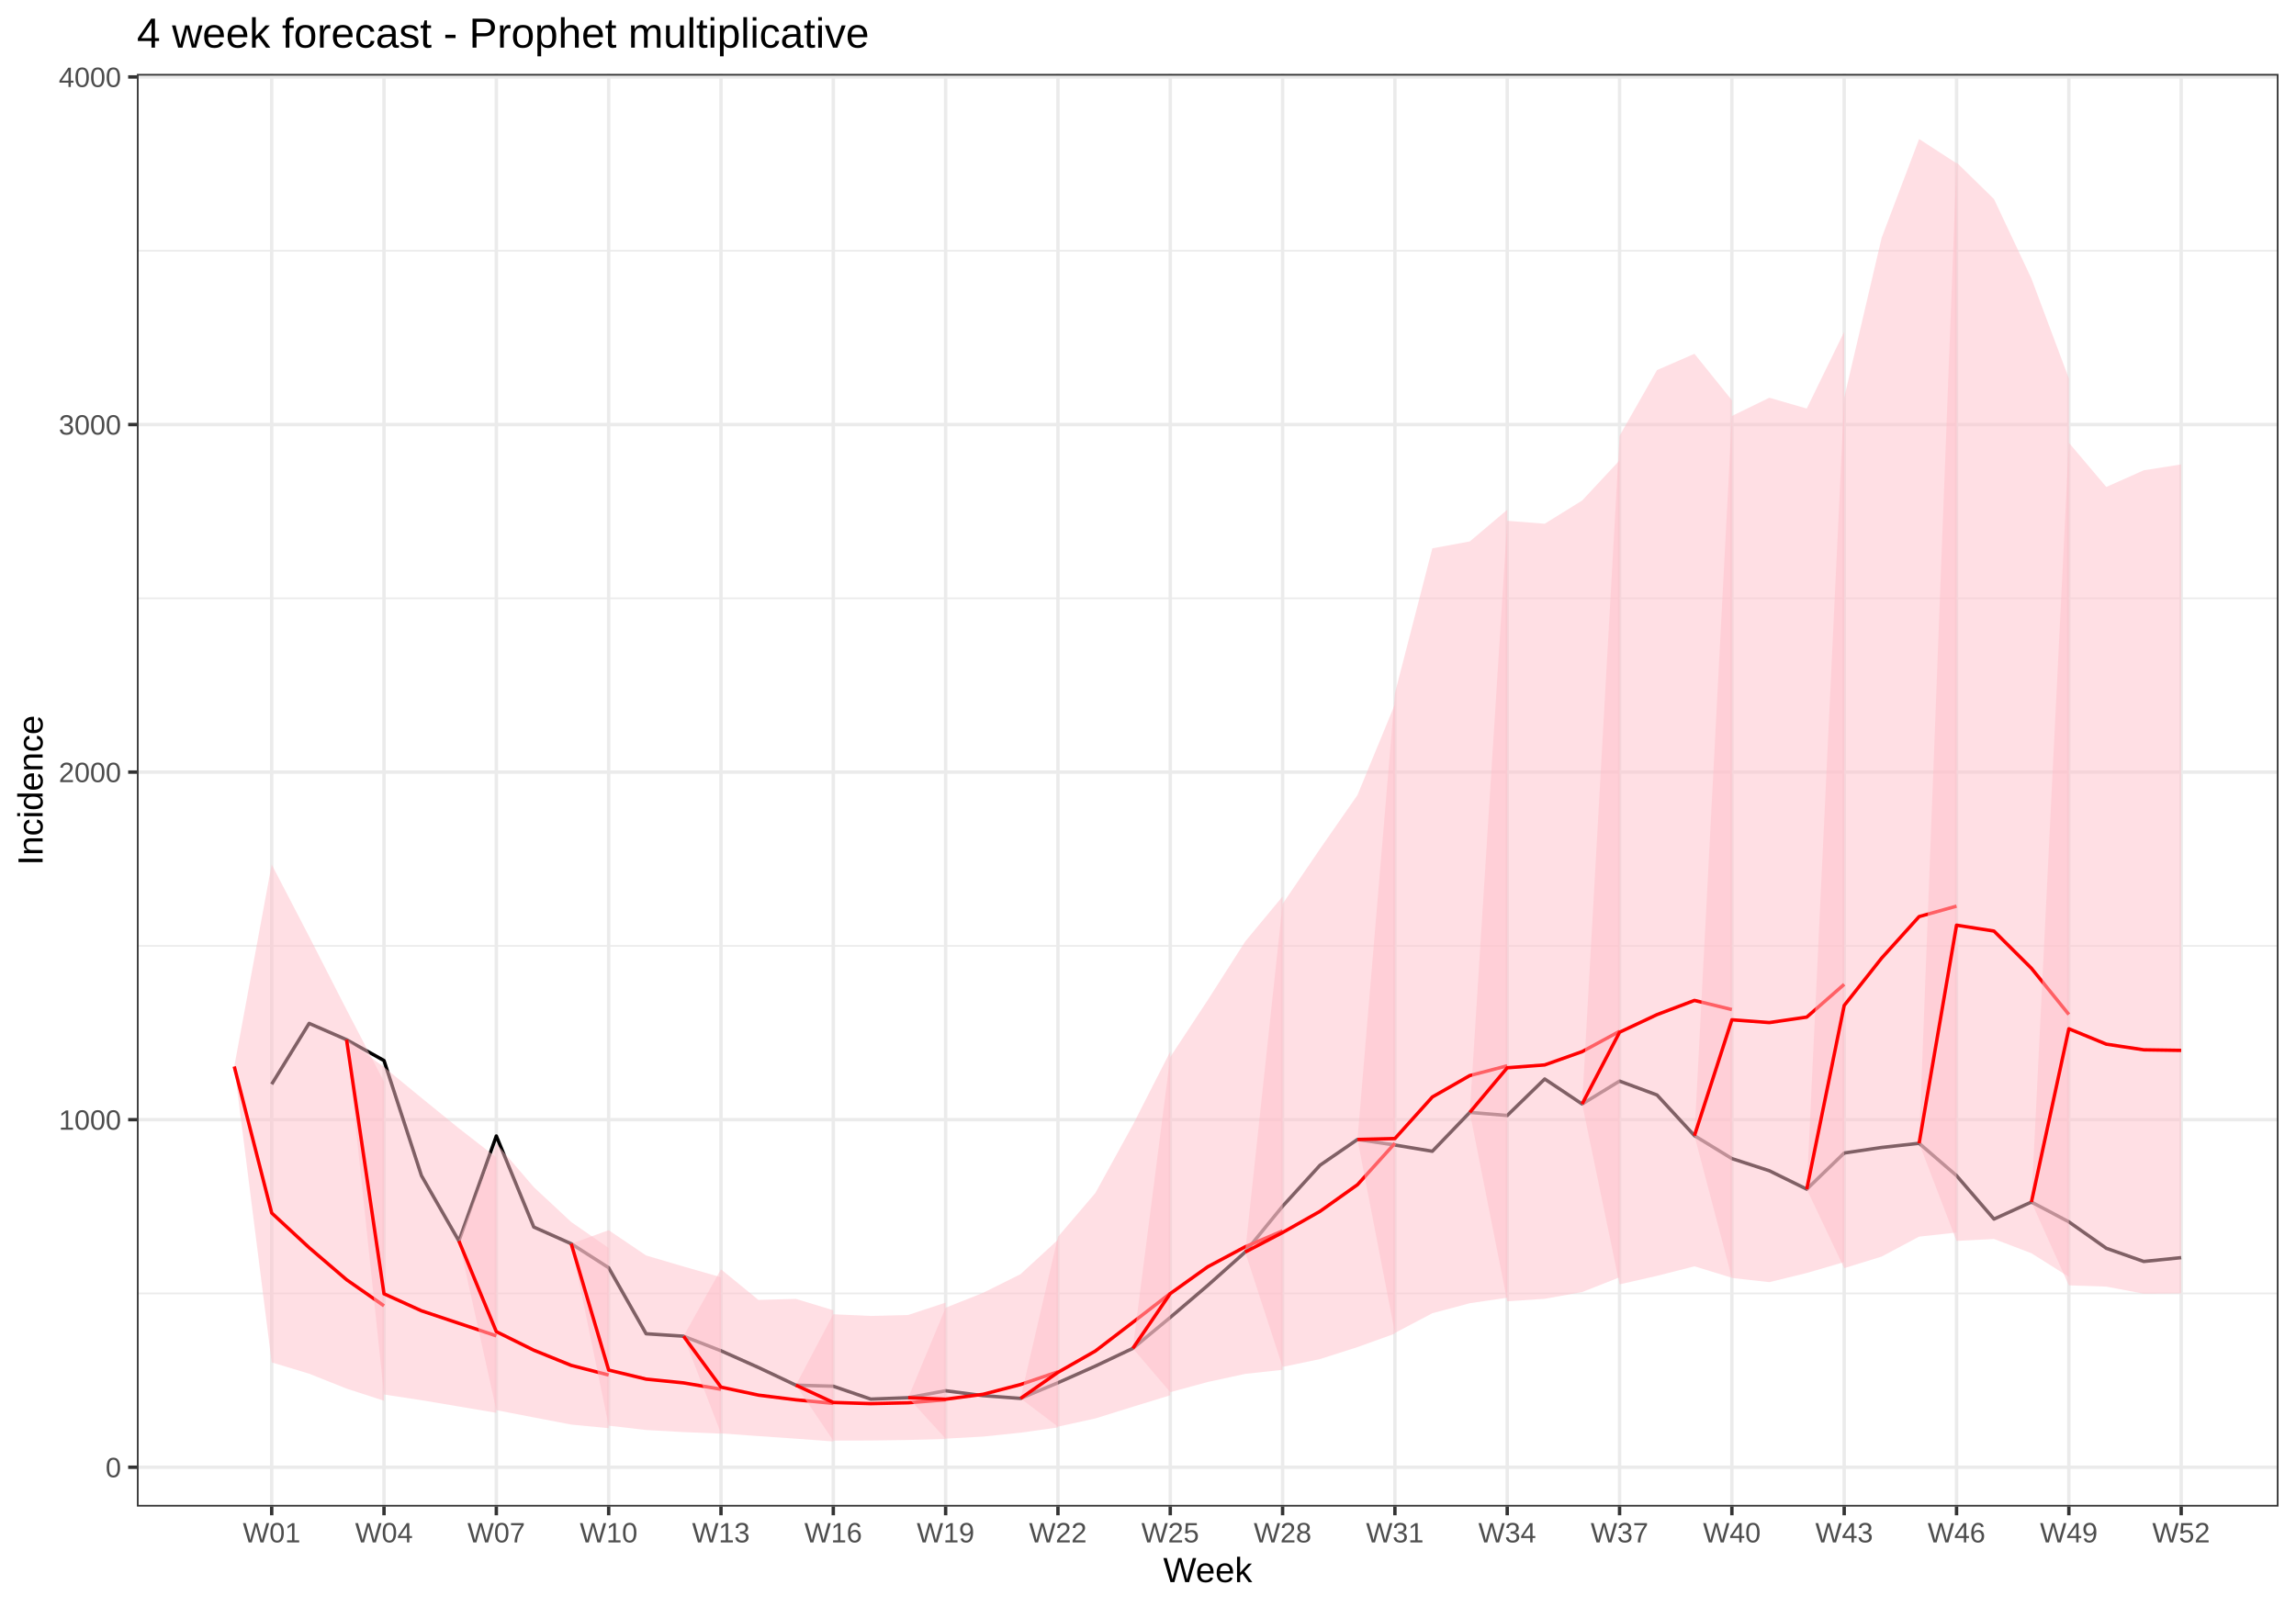
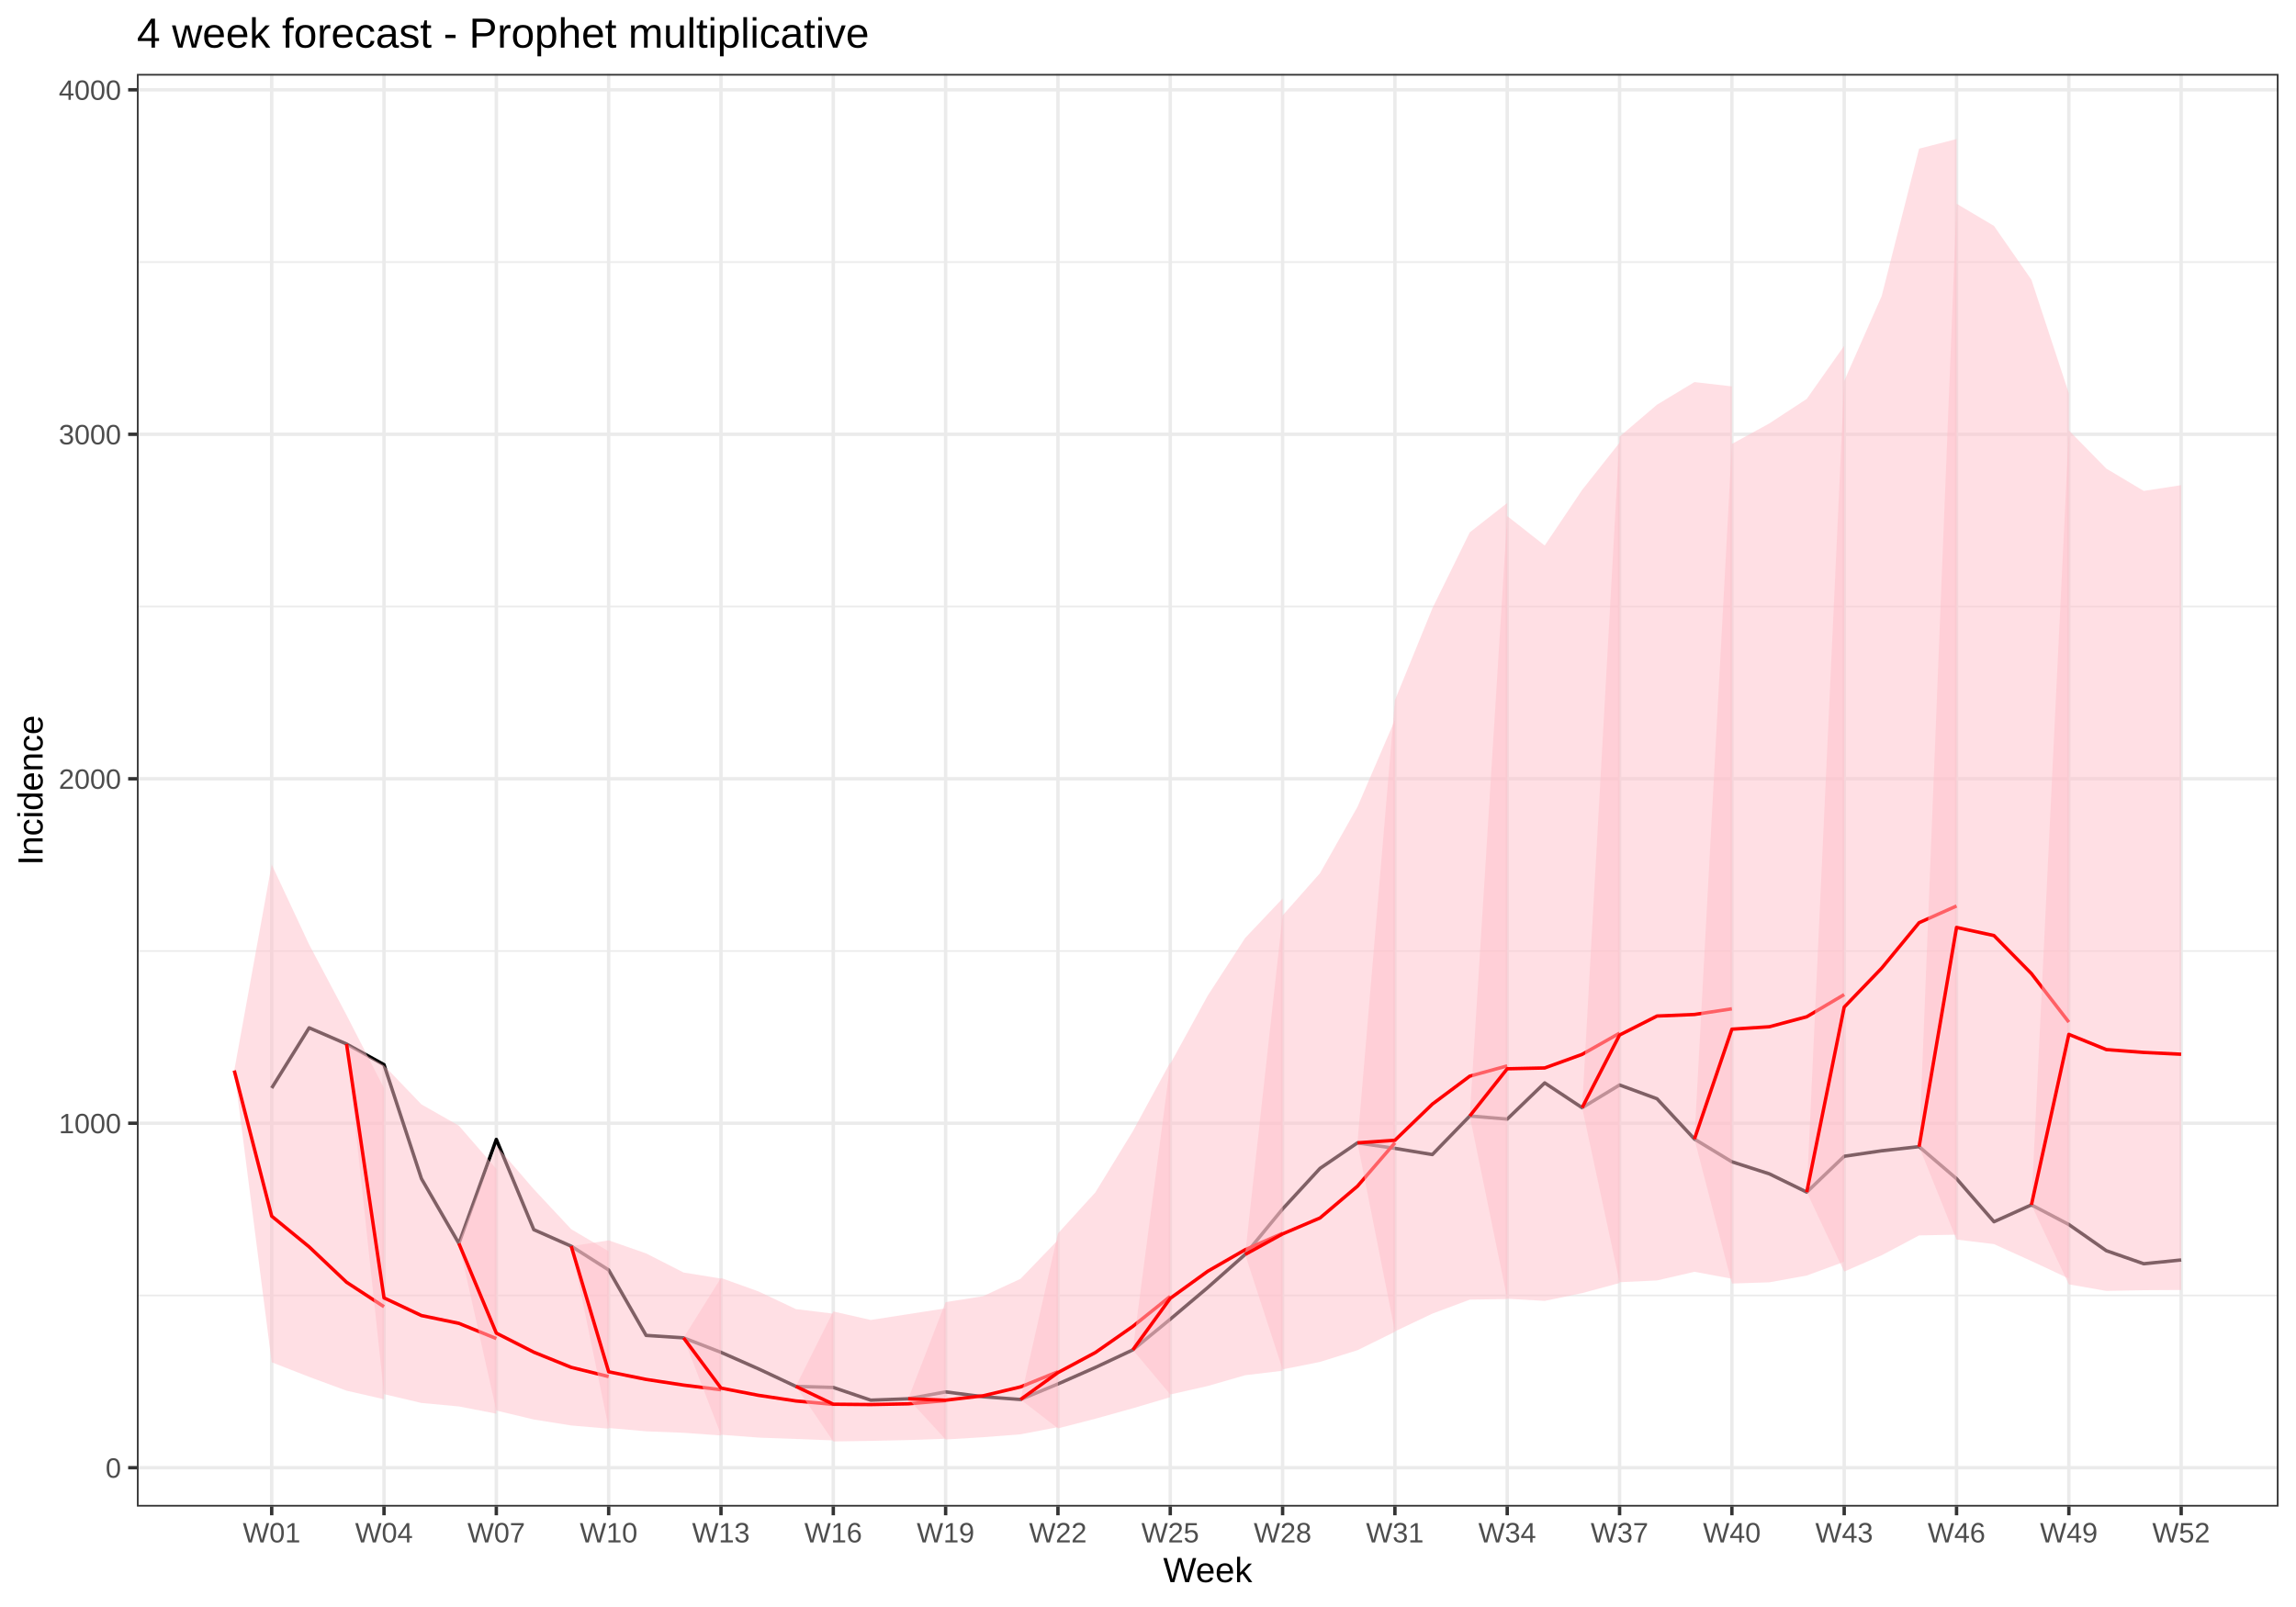
<svg xmlns="http://www.w3.org/2000/svg" class="svglite" width="720.00pt" height="504.00pt" viewBox="0 0 720.00 504.00">
  <defs>
    <style type="text/css">
    .svglite line, .svglite polyline, .svglite polygon, .svglite path, .svglite rect, .svglite circle {
      fill: none;
      stroke: #000000;
      stroke-linecap: round;
      stroke-linejoin: round;
      stroke-miterlimit: 10.00;
    }
    .svglite text {
      white-space: pre;
    }
  </style>
  </defs>
  <rect width="100%" height="100%" style="stroke: none; fill: #FFFFFF;" />
  <defs>
    <clipPath id="cpMC4wMHw3MjAuMDB8MC4wMHw1MDQuMDA=">
      <rect x="0.00" y="0.00" width="720.00" height="504.00" />
    </clipPath>
  </defs>
  <g clip-path="url(#cpMC4wMHw3MjAuMDB8MC4wMHw1MDQuMDA=)">
    <rect x="0.00" y="-0" width="720.00" height="504.00" style="stroke-width: 1.07; stroke: #FFFFFF; fill: #FFFFFF;" />
  </g>
  <defs>
    <clipPath id="cpNDIuOTN8NzE0LjUyfDIzLjE4fDQ3Mi41MA==">
      <rect x="42.93" y="23.18" width="671.59" height="449.33" />
    </clipPath>
  </defs>
  <g clip-path="url(#cpNDIuOTN8NzE0LjUyfDIzLjE4fDQ3Mi41MA==)">
    <rect x="42.93" y="23.18" width="671.59" height="449.33" style="stroke-width: 1.07; stroke: none; fill: #FFFFFF;" />
-     <polyline points="42.93,405.66 714.52,405.66 " style="stroke-width: 0.53; stroke: #EBEBEB; stroke-linecap: butt;" />
-     <polyline points="42.93,296.65 714.52,296.65 " style="stroke-width: 0.53; stroke: #EBEBEB; stroke-linecap: butt;" />
-     <polyline points="42.93,187.65 714.52,187.65 " style="stroke-width: 0.53; stroke: #EBEBEB; stroke-linecap: butt;" />
-     <polyline points="42.93,78.64 714.52,78.64 " style="stroke-width: 0.53; stroke: #EBEBEB; stroke-linecap: butt;" />
-     <polyline points="42.93,460.16 714.52,460.16 " style="stroke-width: 1.07; stroke: #EBEBEB; stroke-linecap: butt;" />
-     <polyline points="42.93,351.16 714.52,351.16 " style="stroke-width: 1.07; stroke: #EBEBEB; stroke-linecap: butt;" />
-     <polyline points="42.93,242.15 714.52,242.15 " style="stroke-width: 1.07; stroke: #EBEBEB; stroke-linecap: butt;" />
-     <polyline points="42.93,133.15 714.52,133.15 " style="stroke-width: 1.07; stroke: #EBEBEB; stroke-linecap: butt;" />
-     <polyline points="42.93,24.14 714.52,24.14 " style="stroke-width: 1.07; stroke: #EBEBEB; stroke-linecap: butt;" />
+     <polyline points="42.93,406.29 714.52,406.29 " style="stroke-width: 0.53; stroke: #EBEBEB; stroke-linecap: butt;" />
+     <polyline points="42.93,298.26 714.52,298.26 " style="stroke-width: 0.53; stroke: #EBEBEB; stroke-linecap: butt;" />
+     <polyline points="42.93,190.22 714.52,190.22 " style="stroke-width: 0.53; stroke: #EBEBEB; stroke-linecap: butt;" />
+     <polyline points="42.93,82.19 714.52,82.19 " style="stroke-width: 0.53; stroke: #EBEBEB; stroke-linecap: butt;" />
+     <polyline points="42.93,460.31 714.52,460.31 " style="stroke-width: 1.07; stroke: #EBEBEB; stroke-linecap: butt;" />
+     <polyline points="42.93,352.27 714.52,352.27 " style="stroke-width: 1.07; stroke: #EBEBEB; stroke-linecap: butt;" />
+     <polyline points="42.93,244.24 714.52,244.24 " style="stroke-width: 1.07; stroke: #EBEBEB; stroke-linecap: butt;" />
+     <polyline points="42.93,136.21 714.52,136.21 " style="stroke-width: 1.07; stroke: #EBEBEB; stroke-linecap: butt;" />
+     <polyline points="42.93,28.17 714.52,28.17 " style="stroke-width: 1.07; stroke: #EBEBEB; stroke-linecap: butt;" />
    <polyline points="85.20,472.50 85.20,23.18 " style="stroke-width: 1.07; stroke: #EBEBEB; stroke-linecap: butt;" />
    <polyline points="120.42,472.50 120.42,23.18 " style="stroke-width: 1.07; stroke: #EBEBEB; stroke-linecap: butt;" />
    <polyline points="155.64,472.50 155.64,23.18 " style="stroke-width: 1.07; stroke: #EBEBEB; stroke-linecap: butt;" />
    <polyline points="190.87,472.50 190.87,23.18 " style="stroke-width: 1.07; stroke: #EBEBEB; stroke-linecap: butt;" />
    <polyline points="226.09,472.50 226.09,23.18 " style="stroke-width: 1.07; stroke: #EBEBEB; stroke-linecap: butt;" />
    <polyline points="261.31,472.50 261.31,23.18 " style="stroke-width: 1.07; stroke: #EBEBEB; stroke-linecap: butt;" />
    <polyline points="296.54,472.50 296.54,23.18 " style="stroke-width: 1.07; stroke: #EBEBEB; stroke-linecap: butt;" />
    <polyline points="331.76,472.50 331.76,23.18 " style="stroke-width: 1.07; stroke: #EBEBEB; stroke-linecap: butt;" />
    <polyline points="366.98,472.50 366.98,23.18 " style="stroke-width: 1.07; stroke: #EBEBEB; stroke-linecap: butt;" />
    <polyline points="402.21,472.50 402.21,23.18 " style="stroke-width: 1.07; stroke: #EBEBEB; stroke-linecap: butt;" />
    <polyline points="437.43,472.50 437.43,23.18 " style="stroke-width: 1.07; stroke: #EBEBEB; stroke-linecap: butt;" />
    <polyline points="472.65,472.50 472.65,23.18 " style="stroke-width: 1.07; stroke: #EBEBEB; stroke-linecap: butt;" />
    <polyline points="507.88,472.50 507.88,23.18 " style="stroke-width: 1.07; stroke: #EBEBEB; stroke-linecap: butt;" />
    <polyline points="543.10,472.50 543.10,23.18 " style="stroke-width: 1.07; stroke: #EBEBEB; stroke-linecap: butt;" />
    <polyline points="578.32,472.50 578.32,23.18 " style="stroke-width: 1.07; stroke: #EBEBEB; stroke-linecap: butt;" />
    <polyline points="613.55,472.50 613.55,23.18 " style="stroke-width: 1.07; stroke: #EBEBEB; stroke-linecap: butt;" />
    <polyline points="648.77,472.50 648.77,23.18 " style="stroke-width: 1.07; stroke: #EBEBEB; stroke-linecap: butt;" />
    <polyline points="683.99,472.50 683.99,23.18 " style="stroke-width: 1.07; stroke: #EBEBEB; stroke-linecap: butt;" />
-     <polyline points="85.20,340.04 96.94,320.96 108.68,326.08 120.42,332.62 132.16,368.71 143.90,389.20 155.64,356.28 167.39,384.84 179.13,390.07 190.87,397.59 202.61,418.30 214.35,419.07 226.09,423.64 237.83,428.88 249.57,434.43 261.31,434.76 273.06,438.80 284.80,438.36 296.54,436.18 308.28,437.71 320.02,438.58 331.76,433.67 343.50,428.44 355.24,422.88 366.98,413.18 378.73,403.15 390.47,392.69 402.21,378.30 413.95,365.44 425.69,357.37 437.43,359.11 449.17,361.07 460.91,348.87 472.65,349.85 484.40,338.40 496.14,346.25 507.88,339.06 519.62,343.42 531.36,356.17 543.10,363.36 554.84,367.18 566.58,372.96 578.32,361.62 590.06,359.88 601.81,358.57 613.55,368.71 625.29,382.33 637.03,376.99 648.77,383.20 660.51,391.49 672.25,395.63 683.99,394.43 " style="stroke-width: 1.07; stroke-linecap: butt;" />
-     <polygon points="73.46,334.48 85.20,271.12 96.94,293.72 108.68,316.68 120.42,339.23 120.42,439.31 108.68,435.51 96.94,430.83 85.20,427.28 73.46,334.48 " style="stroke-width: 0.00; stroke: none; stroke-linecap: butt; fill: #FFC0CB; fill-opacity: 0.50;" />
-     <polyline points="73.46,334.48 85.20,271.12 96.94,293.72 108.68,316.68 120.42,339.23 " style="stroke-width: 1.07; stroke: none; stroke-linecap: butt;" />
-     <polyline points="120.42,439.31 108.68,435.51 96.94,430.83 85.20,427.28 73.46,334.48 " style="stroke-width: 1.07; stroke: none; stroke-linecap: butt;" />
-     <polyline points="73.46,334.48 85.20,380.42 96.94,391.30 108.68,401.35 120.42,409.55 " style="stroke-width: 1.07; stroke: #FF0000; stroke-linecap: butt;" />
-     <polygon points="108.68,326.08 120.42,334.67 132.16,344.32 143.90,353.87 155.64,363.00 155.64,443.10 143.90,441.12 132.16,439.14 120.42,437.36 108.68,326.08 " style="stroke-width: 0.00; stroke: none; stroke-linecap: butt; fill: #FFC0CB; fill-opacity: 0.50;" />
-     <polyline points="108.68,326.08 120.42,334.67 132.16,344.32 143.90,353.87 155.64,363.00 " style="stroke-width: 1.07; stroke: none; stroke-linecap: butt;" />
-     <polyline points="155.64,443.10 143.90,441.12 132.16,439.14 120.42,437.36 108.68,326.08 " style="stroke-width: 1.07; stroke: none; stroke-linecap: butt;" />
-     <polyline points="108.68,326.08 120.42,405.77 132.16,411.10 143.90,415.03 155.64,418.96 " style="stroke-width: 1.07; stroke: #FF0000; stroke-linecap: butt;" />
-     <polygon points="143.90,389.20 155.64,358.64 167.39,372.31 179.13,383.26 190.87,391.40 190.87,447.92 179.13,446.79 167.39,444.54 155.64,442.27 143.90,389.20 " style="stroke-width: 0.00; stroke: none; stroke-linecap: butt; fill: #FFC0CB; fill-opacity: 0.50;" />
-     <polyline points="143.90,389.20 155.64,358.64 167.39,372.31 179.13,383.26 190.87,391.40 " style="stroke-width: 1.07; stroke: none; stroke-linecap: butt;" />
-     <polyline points="190.87,447.92 179.13,446.79 167.39,444.54 155.64,442.27 143.90,389.20 " style="stroke-width: 1.07; stroke: none; stroke-linecap: butt;" />
-     <polyline points="143.90,389.20 155.64,417.64 167.39,423.46 179.13,428.22 190.87,431.25 " style="stroke-width: 1.07; stroke: #FF0000; stroke-linecap: butt;" />
-     <polygon points="179.13,390.07 190.87,385.82 202.61,393.75 214.35,397.22 226.09,400.58 226.09,449.63 214.35,449.14 202.61,448.49 190.87,447.13 179.13,390.07 " style="stroke-width: 0.00; stroke: none; stroke-linecap: butt; fill: #FFC0CB; fill-opacity: 0.50;" />
-     <polyline points="179.13,390.07 190.87,385.82 202.61,393.75 214.35,397.22 226.09,400.58 " style="stroke-width: 1.07; stroke: none; stroke-linecap: butt;" />
-     <polyline points="226.09,449.63 214.35,449.14 202.61,448.49 190.87,447.13 179.13,390.07 " style="stroke-width: 1.07; stroke: none; stroke-linecap: butt;" />
-     <polyline points="179.13,390.07 190.87,429.69 202.61,432.53 214.35,433.71 226.09,435.71 " style="stroke-width: 1.07; stroke: #FF0000; stroke-linecap: butt;" />
-     <polygon points="214.35,419.07 226.09,398.09 237.83,407.69 249.57,407.37 261.31,410.93 261.31,452.08 249.57,451.21 237.83,450.40 226.09,449.55 214.35,419.07 " style="stroke-width: 0.00; stroke: none; stroke-linecap: butt; fill: #FFC0CB; fill-opacity: 0.50;" />
-     <polyline points="214.35,419.07 226.09,398.09 237.83,407.69 249.57,407.37 261.31,410.93 " style="stroke-width: 1.07; stroke: none; stroke-linecap: butt;" />
-     <polyline points="261.31,452.08 249.57,451.21 237.83,450.40 226.09,449.55 214.35,419.07 " style="stroke-width: 1.07; stroke: none; stroke-linecap: butt;" />
-     <polyline points="214.35,419.07 226.09,435.04 237.83,437.55 249.57,439.02 261.31,440.14 " style="stroke-width: 1.07; stroke: #FF0000; stroke-linecap: butt;" />
-     <polygon points="249.57,434.43 261.31,412.19 273.06,412.72 284.80,412.41 296.54,408.53 296.54,451.32 284.80,451.62 273.06,451.78 261.31,451.81 249.57,434.43 " style="stroke-width: 0.00; stroke: none; stroke-linecap: butt; fill: #FFC0CB; fill-opacity: 0.50;" />
-     <polyline points="249.57,434.43 261.31,412.19 273.06,412.72 284.80,412.41 296.54,408.53 " style="stroke-width: 1.07; stroke: none; stroke-linecap: butt;" />
-     <polyline points="296.54,451.32 284.80,451.62 273.06,451.78 261.31,451.81 249.57,434.43 " style="stroke-width: 1.07; stroke: none; stroke-linecap: butt;" />
-     <polyline points="249.57,434.43 261.31,439.85 273.06,440.22 284.80,439.95 296.54,439.01 " style="stroke-width: 1.07; stroke: #FF0000; stroke-linecap: butt;" />
-     <polygon points="284.80,438.36 296.54,410.14 308.28,405.47 320.02,399.62 331.76,388.83 331.76,447.69 320.02,449.33 308.28,450.55 296.54,451.20 284.80,438.36 " style="stroke-width: 0.00; stroke: none; stroke-linecap: butt; fill: #FFC0CB; fill-opacity: 0.50;" />
-     <polyline points="284.80,438.36 296.54,410.14 308.28,405.47 320.02,399.62 331.76,388.83 " style="stroke-width: 1.07; stroke: none; stroke-linecap: butt;" />
-     <polyline points="331.76,447.69 320.02,449.33 308.28,450.55 296.54,451.20 284.80,438.36 " style="stroke-width: 1.07; stroke: none; stroke-linecap: butt;" />
-     <polyline points="284.80,438.36 296.54,438.83 308.28,437.29 320.02,434.23 331.76,430.22 " style="stroke-width: 1.07; stroke: #FF0000; stroke-linecap: butt;" />
-     <polygon points="320.02,438.58 331.76,387.90 343.50,374.15 355.24,352.81 366.98,329.80 366.98,437.59 355.24,441.20 343.50,444.86 331.76,447.44 320.02,438.58 " style="stroke-width: 0.00; stroke: none; stroke-linecap: butt; fill: #FFC0CB; fill-opacity: 0.50;" />
-     <polyline points="320.02,438.58 331.76,387.90 343.50,374.15 355.24,352.81 366.98,329.80 " style="stroke-width: 1.07; stroke: none; stroke-linecap: butt;" />
-     <polyline points="366.98,437.59 355.24,441.20 343.50,444.86 331.76,447.44 320.02,438.58 " style="stroke-width: 1.07; stroke: none; stroke-linecap: butt;" />
-     <polyline points="320.02,438.58 331.76,430.41 343.50,423.71 355.24,414.72 366.98,405.65 " style="stroke-width: 1.07; stroke: #FF0000; stroke-linecap: butt;" />
-     <polygon points="355.24,422.88 366.98,331.52 378.73,313.66 390.47,295.29 402.21,281.14 402.21,429.61 390.47,430.89 378.73,433.43 366.98,436.62 355.24,422.88 " style="stroke-width: 0.00; stroke: none; stroke-linecap: butt; fill: #FFC0CB; fill-opacity: 0.50;" />
-     <polyline points="355.24,422.88 366.98,331.52 378.73,313.66 390.47,295.29 402.21,281.14 " style="stroke-width: 1.07; stroke: none; stroke-linecap: butt;" />
-     <polyline points="402.21,429.61 390.47,430.89 378.73,433.43 366.98,436.62 355.24,422.88 " style="stroke-width: 1.07; stroke: none; stroke-linecap: butt;" />
-     <polyline points="355.24,422.88 366.98,405.71 378.73,397.30 390.47,391.03 402.21,386.05 " style="stroke-width: 1.07; stroke: #FF0000; stroke-linecap: butt;" />
-     <polygon points="390.47,392.69 402.21,283.49 413.95,266.22 425.69,249.35 437.43,220.87 437.43,418.26 425.69,422.49 413.95,426.24 402.21,428.70 390.47,392.69 " style="stroke-width: 0.00; stroke: none; stroke-linecap: butt; fill: #FFC0CB; fill-opacity: 0.50;" />
-     <polyline points="390.47,392.69 402.21,283.49 413.95,266.22 425.69,249.35 437.43,220.87 " style="stroke-width: 1.07; stroke: none; stroke-linecap: butt;" />
-     <polyline points="437.43,418.26 425.69,422.49 413.95,426.24 402.21,428.70 390.47,392.69 " style="stroke-width: 1.07; stroke: none; stroke-linecap: butt;" />
-     <polyline points="390.47,392.69 402.21,386.55 413.95,379.90 425.69,371.55 437.43,358.56 " style="stroke-width: 1.07; stroke: #FF0000; stroke-linecap: butt;" />
-     <polygon points="425.69,357.37 437.43,217.41 449.17,171.97 460.91,169.81 472.65,159.88 472.65,407.00 460.91,408.72 449.17,411.86 437.43,418.05 425.69,357.37 " style="stroke-width: 0.00; stroke: none; stroke-linecap: butt; fill: #FFC0CB; fill-opacity: 0.50;" />
-     <polyline points="425.69,357.37 437.43,217.41 449.17,171.97 460.91,169.81 472.65,159.88 " style="stroke-width: 1.07; stroke: none; stroke-linecap: butt;" />
-     <polyline points="472.65,407.00 460.91,408.72 449.17,411.86 437.43,418.05 425.69,357.37 " style="stroke-width: 1.07; stroke: none; stroke-linecap: butt;" />
-     <polyline points="425.69,357.37 437.43,357.08 449.17,344.04 460.91,337.33 472.65,334.26 " style="stroke-width: 1.07; stroke: #FF0000; stroke-linecap: butt;" />
-     <polygon points="460.91,348.87 472.65,163.33 484.40,164.26 496.14,156.98 507.88,144.39 507.88,400.60 496.14,405.22 484.40,407.34 472.65,408.12 460.91,348.87 " style="stroke-width: 0.00; stroke: none; stroke-linecap: butt; fill: #FFC0CB; fill-opacity: 0.50;" />
-     <polyline points="460.91,348.87 472.65,163.33 484.40,164.26 496.14,156.98 507.88,144.39 " style="stroke-width: 1.07; stroke: none; stroke-linecap: butt;" />
-     <polyline points="507.88,400.60 496.14,405.22 484.40,407.34 472.65,408.12 460.91,348.87 " style="stroke-width: 1.07; stroke: none; stroke-linecap: butt;" />
-     <polyline points="460.91,348.87 472.65,334.89 484.40,333.99 496.14,329.82 507.88,323.44 " style="stroke-width: 1.07; stroke: #FF0000; stroke-linecap: butt;" />
-     <polygon points="496.14,346.25 507.88,136.68 519.62,116.07 531.36,110.96 543.10,125.53 543.10,400.75 531.36,397.15 519.62,400.14 507.88,402.81 496.14,346.25 " style="stroke-width: 0.00; stroke: none; stroke-linecap: butt; fill: #FFC0CB; fill-opacity: 0.50;" />
-     <polyline points="496.14,346.25 507.88,136.68 519.62,116.07 531.36,110.96 543.10,125.53 " style="stroke-width: 1.07; stroke: none; stroke-linecap: butt;" />
-     <polyline points="543.10,400.75 531.36,397.15 519.62,400.14 507.88,402.81 496.14,346.25 " style="stroke-width: 1.07; stroke: none; stroke-linecap: butt;" />
-     <polyline points="496.14,346.25 507.88,323.73 519.62,318.21 531.36,313.76 543.10,316.63 " style="stroke-width: 1.07; stroke: #FF0000; stroke-linecap: butt;" />
-     <polygon points="531.36,356.17 543.10,130.47 554.84,124.74 566.58,128.14 578.32,104.03 578.32,395.82 566.58,399.24 554.84,402.12 543.10,400.80 531.36,356.17 " style="stroke-width: 0.00; stroke: none; stroke-linecap: butt; fill: #FFC0CB; fill-opacity: 0.50;" />
-     <polyline points="531.36,356.17 543.10,130.47 554.84,124.74 566.58,128.14 578.32,104.03 " style="stroke-width: 1.07; stroke: none; stroke-linecap: butt;" />
-     <polyline points="578.32,395.82 566.58,399.24 554.84,402.12 543.10,400.80 531.36,356.17 " style="stroke-width: 1.07; stroke: none; stroke-linecap: butt;" />
-     <polyline points="531.36,356.17 543.10,319.83 554.84,320.71 566.58,318.99 578.32,308.71 " style="stroke-width: 1.07; stroke: #FF0000; stroke-linecap: butt;" />
-     <polygon points="566.58,372.96 578.32,124.72 590.06,74.59 601.81,43.60 613.55,51.22 613.55,386.56 601.81,387.84 590.06,394.10 578.32,397.73 566.58,372.96 " style="stroke-width: 0.00; stroke: none; stroke-linecap: butt; fill: #FFC0CB; fill-opacity: 0.50;" />
-     <polyline points="566.58,372.96 578.32,124.72 590.06,74.59 601.81,43.60 613.55,51.22 " style="stroke-width: 1.07; stroke: none; stroke-linecap: butt;" />
-     <polyline points="613.55,386.56 601.81,387.84 590.06,394.10 578.32,397.73 566.58,372.96 " style="stroke-width: 1.07; stroke: none; stroke-linecap: butt;" />
-     <polyline points="566.58,372.96 578.32,315.34 590.06,300.49 601.81,287.47 613.55,284.19 " style="stroke-width: 1.07; stroke: #FF0000; stroke-linecap: butt;" />
-     <polygon points="601.81,358.57 613.55,50.94 625.29,62.43 637.03,87.36 648.77,118.69 648.77,400.46 637.03,393.05 625.29,388.58 613.55,389.18 601.81,358.57 " style="stroke-width: 0.00; stroke: none; stroke-linecap: butt; fill: #FFC0CB; fill-opacity: 0.50;" />
-     <polyline points="601.81,358.57 613.55,50.94 625.29,62.43 637.03,87.36 648.77,118.69 " style="stroke-width: 1.07; stroke: none; stroke-linecap: butt;" />
-     <polyline points="648.77,400.46 637.03,393.05 625.29,388.58 613.55,389.18 601.81,358.57 " style="stroke-width: 1.07; stroke: none; stroke-linecap: butt;" />
-     <polyline points="601.81,358.57 613.55,290.16 625.29,292.01 637.03,303.68 648.77,318.17 " style="stroke-width: 1.07; stroke: #FF0000; stroke-linecap: butt;" />
-     <polygon points="637.03,376.99 648.77,138.85 660.51,152.72 672.25,147.50 683.99,145.65 683.99,405.64 672.25,405.74 660.51,403.52 648.77,403.12 637.03,376.99 " style="stroke-width: 0.00; stroke: none; stroke-linecap: butt; fill: #FFC0CB; fill-opacity: 0.50;" />
-     <polyline points="637.03,376.99 648.77,138.85 660.51,152.72 672.25,147.50 683.99,145.65 " style="stroke-width: 1.07; stroke: none; stroke-linecap: butt;" />
-     <polyline points="683.99,405.64 672.25,405.74 660.51,403.52 648.77,403.12 637.03,376.99 " style="stroke-width: 1.07; stroke: none; stroke-linecap: butt;" />
-     <polyline points="637.03,376.99 648.77,322.65 660.51,327.48 672.25,329.25 683.99,329.43 " style="stroke-width: 1.07; stroke: #FF0000; stroke-linecap: butt;" />
+     <polyline points="85.20,341.25 96.94,322.35 108.68,327.43 120.42,333.91 132.16,369.67 143.90,389.98 155.64,357.35 167.39,385.66 179.13,390.84 190.87,398.30 202.61,418.82 214.35,419.58 226.09,424.12 237.83,429.30 249.57,434.81 261.31,435.14 273.06,439.13 284.80,438.70 296.54,436.54 308.28,438.05 320.02,438.92 331.76,434.05 343.50,428.87 355.24,423.36 366.98,413.74 378.73,403.81 390.47,393.43 402.21,379.17 413.95,366.43 425.69,358.43 437.43,360.16 449.17,362.10 460.91,350.00 472.65,350.98 484.40,339.63 496.14,347.41 507.88,340.28 519.62,344.60 531.36,357.24 543.10,364.37 554.84,368.15 566.58,373.88 578.32,362.64 590.06,360.92 601.81,359.62 613.55,369.67 625.29,383.17 637.03,377.88 648.77,384.04 660.51,392.25 672.25,396.35 683.99,395.16 " style="stroke-width: 1.07; stroke-linecap: butt;" />
+     <polygon points="73.46,335.74 85.20,271.13 96.94,296.23 108.68,318.38 120.42,341.26 120.42,438.84 108.68,436.16 96.94,431.83 85.20,427.24 73.46,335.74 " style="stroke-width: 0.00; stroke: none; stroke-linecap: butt; fill: #FFC0CB; fill-opacity: 0.50;" />
+     <polyline points="73.46,335.74 85.20,271.13 96.94,296.23 108.68,318.38 120.42,341.26 " style="stroke-width: 1.07; stroke: none; stroke-linecap: butt;" />
+     <polyline points="120.42,438.84 108.68,436.16 96.94,431.83 85.20,427.24 73.46,335.74 " style="stroke-width: 1.07; stroke: none; stroke-linecap: butt;" />
+     <polyline points="73.46,335.74 85.20,381.42 96.94,391.04 108.68,402.15 120.42,409.83 " style="stroke-width: 1.07; stroke: #FF0000; stroke-linecap: butt;" />
+     <polygon points="108.68,327.43 120.42,334.15 132.16,346.37 143.90,353.05 155.64,366.57 155.64,443.37 143.90,441.10 132.16,440.01 120.42,437.24 108.68,327.43 " style="stroke-width: 0.00; stroke: none; stroke-linecap: butt; fill: #FFC0CB; fill-opacity: 0.50;" />
+     <polyline points="108.68,327.43 120.42,334.15 132.16,346.37 143.90,353.05 155.64,366.57 " style="stroke-width: 1.07; stroke: none; stroke-linecap: butt;" />
+     <polyline points="155.64,443.37 143.90,441.10 132.16,440.01 120.42,437.24 108.68,327.43 " style="stroke-width: 1.07; stroke: none; stroke-linecap: butt;" />
+     <polyline points="108.68,327.43 120.42,407.05 132.16,412.59 143.90,415.04 155.64,419.82 " style="stroke-width: 1.07; stroke: #FF0000; stroke-linecap: butt;" />
+     <polygon points="143.90,389.98 155.64,359.36 167.39,372.96 179.13,385.52 190.87,392.45 190.87,448.08 179.13,447.07 167.39,445.20 155.64,442.39 143.90,389.98 " style="stroke-width: 0.00; stroke: none; stroke-linecap: butt; fill: #FFC0CB; fill-opacity: 0.50;" />
+     <polyline points="143.90,389.98 155.64,359.36 167.39,372.96 179.13,385.52 190.87,392.45 " style="stroke-width: 1.07; stroke: none; stroke-linecap: butt;" />
+     <polyline points="190.87,448.08 179.13,447.07 167.39,445.20 155.64,442.39 143.90,389.98 " style="stroke-width: 1.07; stroke: none; stroke-linecap: butt;" />
+     <polyline points="143.90,389.98 155.64,418.10 167.39,424.08 179.13,428.84 190.87,431.73 " style="stroke-width: 1.07; stroke: #FF0000; stroke-linecap: butt;" />
+     <polygon points="179.13,390.84 190.87,389.01 202.61,393.10 214.35,399.09 226.09,401.00 226.09,450.21 214.35,449.36 202.61,448.90 190.87,447.86 179.13,390.84 " style="stroke-width: 0.00; stroke: none; stroke-linecap: butt; fill: #FFC0CB; fill-opacity: 0.50;" />
+     <polyline points="179.13,390.84 190.87,389.01 202.61,393.10 214.35,399.09 226.09,401.00 " style="stroke-width: 1.07; stroke: none; stroke-linecap: butt;" />
+     <polyline points="226.09,450.21 214.35,449.36 202.61,448.90 190.87,447.86 179.13,390.84 " style="stroke-width: 1.07; stroke: none; stroke-linecap: butt;" />
+     <polyline points="179.13,390.84 190.87,430.23 202.61,432.62 214.35,434.41 226.09,435.86 " style="stroke-width: 1.07; stroke: #FF0000; stroke-linecap: butt;" />
+     <polygon points="214.35,419.58 226.09,400.80 237.83,405.02 249.57,410.57 261.31,412.00 261.31,451.75 249.57,451.30 237.83,450.87 226.09,449.97 214.35,419.58 " style="stroke-width: 0.00; stroke: none; stroke-linecap: butt; fill: #FFC0CB; fill-opacity: 0.50;" />
+     <polyline points="214.35,419.58 226.09,400.80 237.83,405.02 249.57,410.57 261.31,412.00 " style="stroke-width: 1.07; stroke: none; stroke-linecap: butt;" />
+     <polyline points="261.31,451.75 249.57,451.30 237.83,450.87 226.09,449.97 214.35,419.58 " style="stroke-width: 1.07; stroke: none; stroke-linecap: butt;" />
+     <polyline points="214.35,419.58 226.09,435.34 237.83,437.61 249.57,439.38 261.31,440.46 " style="stroke-width: 1.07; stroke: #FF0000; stroke-linecap: butt;" />
+     <polygon points="249.57,434.81 261.31,411.31 273.06,413.98 284.80,412.15 296.54,410.33 296.54,451.23 284.80,451.64 273.06,451.90 261.31,452.08 249.57,434.81 " style="stroke-width: 0.00; stroke: none; stroke-linecap: butt; fill: #FFC0CB; fill-opacity: 0.50;" />
+     <polyline points="249.57,434.81 261.31,411.31 273.06,413.98 284.80,412.15 296.54,410.33 " style="stroke-width: 1.07; stroke: none; stroke-linecap: butt;" />
+     <polyline points="296.54,451.23 284.80,451.64 273.06,451.90 261.31,452.08 249.57,434.81 " style="stroke-width: 1.07; stroke: none; stroke-linecap: butt;" />
+     <polyline points="249.57,434.81 261.31,440.40 273.06,440.51 284.80,440.28 296.54,439.28 " style="stroke-width: 1.07; stroke: #FF0000; stroke-linecap: butt;" />
+     <polygon points="284.80,438.70 296.54,408.38 308.28,406.52 320.02,401.07 331.76,388.90 331.76,447.59 320.02,449.84 308.28,450.75 296.54,451.46 284.80,438.70 " style="stroke-width: 0.00; stroke: none; stroke-linecap: butt; fill: #FFC0CB; fill-opacity: 0.50;" />
+     <polyline points="284.80,438.70 296.54,408.38 308.28,406.52 320.02,401.07 331.76,388.90 " style="stroke-width: 1.07; stroke: none; stroke-linecap: butt;" />
+     <polyline points="331.76,447.59 320.02,449.84 308.28,450.75 296.54,451.46 284.80,438.70 " style="stroke-width: 1.07; stroke: none; stroke-linecap: butt;" />
+     <polyline points="284.80,438.70 296.54,439.14 308.28,437.76 320.02,434.97 331.76,430.20 " style="stroke-width: 1.07; stroke: #FF0000; stroke-linecap: butt;" />
+     <polygon points="320.02,438.92 331.76,386.84 343.50,373.96 355.24,354.80 366.98,333.20 366.98,438.20 355.24,441.67 343.50,444.95 331.76,447.98 320.02,438.92 " style="stroke-width: 0.00; stroke: none; stroke-linecap: butt; fill: #FFC0CB; fill-opacity: 0.50;" />
+     <polyline points="320.02,438.92 331.76,386.84 343.50,373.96 355.24,354.80 366.98,333.20 " style="stroke-width: 1.07; stroke: none; stroke-linecap: butt;" />
+     <polyline points="366.98,438.20 355.24,441.67 343.50,444.95 331.76,447.98 320.02,438.92 " style="stroke-width: 1.07; stroke: none; stroke-linecap: butt;" />
+     <polyline points="320.02,438.92 331.76,430.48 343.50,424.19 355.24,415.99 366.98,406.57 " style="stroke-width: 1.07; stroke: #FF0000; stroke-linecap: butt;" />
+     <polygon points="355.24,423.36 366.98,333.68 378.73,312.25 390.47,294.17 402.21,281.79 402.21,429.90 390.47,431.31 378.73,434.69 366.98,437.35 355.24,423.36 " style="stroke-width: 0.00; stroke: none; stroke-linecap: butt; fill: #FFC0CB; fill-opacity: 0.50;" />
+     <polyline points="355.24,423.36 366.98,333.68 378.73,312.25 390.47,294.17 402.21,281.79 " style="stroke-width: 1.07; stroke: none; stroke-linecap: butt;" />
+     <polyline points="402.21,429.90 390.47,431.31 378.73,434.69 366.98,437.35 355.24,423.36 " style="stroke-width: 1.07; stroke: none; stroke-linecap: butt;" />
+     <polyline points="355.24,423.36 366.98,407.19 378.73,398.70 390.47,391.94 402.21,386.79 " style="stroke-width: 1.07; stroke: #FF0000; stroke-linecap: butt;" />
+     <polygon points="390.47,393.43 402.21,287.12 413.95,273.84 425.69,253.05 437.43,225.80 437.43,417.68 425.69,423.46 413.95,427.13 402.21,429.47 390.47,393.43 " style="stroke-width: 0.00; stroke: none; stroke-linecap: butt; fill: #FFC0CB; fill-opacity: 0.50;" />
+     <polyline points="390.47,393.43 402.21,287.12 413.95,273.84 425.69,253.05 437.43,225.80 " style="stroke-width: 1.07; stroke: none; stroke-linecap: butt;" />
+     <polyline points="437.43,417.68 425.69,423.46 413.95,427.13 402.21,429.47 390.47,393.43 " style="stroke-width: 1.07; stroke: none; stroke-linecap: butt;" />
+     <polyline points="390.47,393.43 402.21,386.99 413.95,381.98 425.69,372.02 437.43,358.42 " style="stroke-width: 1.07; stroke: #FF0000; stroke-linecap: butt;" />
+     <polygon points="425.69,358.43 437.43,219.62 449.17,190.81 460.91,166.95 472.65,157.75 472.65,407.42 460.91,407.60 449.17,411.99 437.43,417.56 425.69,358.43 " style="stroke-width: 0.00; stroke: none; stroke-linecap: butt; fill: #FFC0CB; fill-opacity: 0.50;" />
+     <polyline points="425.69,358.43 437.43,219.62 449.17,190.81 460.91,166.95 472.65,157.75 " style="stroke-width: 1.07; stroke: none; stroke-linecap: butt;" />
+     <polyline points="472.65,407.42 460.91,407.60 449.17,411.99 437.43,417.56 425.69,358.43 " style="stroke-width: 1.07; stroke: none; stroke-linecap: butt;" />
+     <polyline points="425.69,358.43 437.43,357.62 449.17,346.28 460.91,337.51 472.65,334.29 " style="stroke-width: 1.07; stroke: #FF0000; stroke-linecap: butt;" />
+     <polygon points="460.91,350.00 472.65,161.84 484.40,171.09 496.14,153.65 507.88,138.83 507.88,402.39 496.14,405.55 484.40,408.00 472.65,407.32 460.91,350.00 " style="stroke-width: 0.00; stroke: none; stroke-linecap: butt; fill: #FFC0CB; fill-opacity: 0.50;" />
+     <polyline points="460.91,350.00 472.65,161.84 484.40,171.09 496.14,153.65 507.88,138.83 " style="stroke-width: 1.07; stroke: none; stroke-linecap: butt;" />
+     <polyline points="507.88,402.39 496.14,405.55 484.40,408.00 472.65,407.32 460.91,350.00 " style="stroke-width: 1.07; stroke: none; stroke-linecap: butt;" />
+     <polyline points="460.91,350.00 472.65,335.20 484.40,334.94 496.14,330.68 507.88,324.02 " style="stroke-width: 1.07; stroke: #FF0000; stroke-linecap: butt;" />
+     <polygon points="496.14,347.41 507.88,136.94 519.62,126.92 531.36,119.83 543.10,121.18 543.10,401.05 531.36,398.87 519.62,401.58 507.88,402.14 496.14,347.41 " style="stroke-width: 0.00; stroke: none; stroke-linecap: butt; fill: #FFC0CB; fill-opacity: 0.50;" />
+     <polyline points="496.14,347.41 507.88,136.94 519.62,126.92 531.36,119.83 543.10,121.18 " style="stroke-width: 1.07; stroke: none; stroke-linecap: butt;" />
+     <polyline points="543.10,401.05 531.36,398.87 519.62,401.58 507.88,402.14 496.14,347.41 " style="stroke-width: 1.07; stroke: none; stroke-linecap: butt;" />
+     <polyline points="496.14,347.41 507.88,324.61 519.62,318.66 531.36,318.17 543.10,316.39 " style="stroke-width: 1.07; stroke: #FF0000; stroke-linecap: butt;" />
+     <polygon points="531.36,357.24 543.10,139.24 554.84,132.80 566.58,125.10 578.32,108.44 578.32,395.73 566.58,400.04 554.84,402.17 543.10,402.55 531.36,357.24 " style="stroke-width: 0.00; stroke: none; stroke-linecap: butt; fill: #FFC0CB; fill-opacity: 0.50;" />
+     <polyline points="531.36,357.24 543.10,139.24 554.84,132.80 566.58,125.10 578.32,108.44 " style="stroke-width: 1.07; stroke: none; stroke-linecap: butt;" />
+     <polyline points="578.32,395.73 566.58,400.04 554.84,402.17 543.10,402.55 531.36,357.24 " style="stroke-width: 1.07; stroke: none; stroke-linecap: butt;" />
+     <polyline points="531.36,357.24 543.10,322.78 554.84,322.02 566.58,318.88 578.32,311.92 " style="stroke-width: 1.07; stroke: #FF0000; stroke-linecap: butt;" />
+     <polygon points="566.58,373.88 578.32,119.47 590.06,92.89 601.81,46.63 613.55,43.60 613.55,387.23 601.81,387.46 590.06,393.69 578.32,398.80 566.58,373.88 " style="stroke-width: 0.00; stroke: none; stroke-linecap: butt; fill: #FFC0CB; fill-opacity: 0.50;" />
+     <polyline points="566.58,373.88 578.32,119.47 590.06,92.89 601.81,46.63 613.55,43.60 " style="stroke-width: 1.07; stroke: none; stroke-linecap: butt;" />
+     <polyline points="613.55,387.23 601.81,387.46 590.06,393.69 578.32,398.80 566.58,373.88 " style="stroke-width: 1.07; stroke: none; stroke-linecap: butt;" />
+     <polyline points="566.58,373.88 578.32,315.85 590.06,303.66 601.81,289.38 613.55,284.14 " style="stroke-width: 1.07; stroke: #FF0000; stroke-linecap: butt;" />
+     <polygon points="601.81,359.62 613.55,63.89 625.29,70.85 637.03,87.74 648.77,123.37 648.77,400.99 637.03,395.50 625.29,390.19 613.55,388.76 601.81,359.62 " style="stroke-width: 0.00; stroke: none; stroke-linecap: butt; fill: #FFC0CB; fill-opacity: 0.50;" />
+     <polyline points="601.81,359.62 613.55,63.89 625.29,70.85 637.03,87.74 648.77,123.37 " style="stroke-width: 1.07; stroke: none; stroke-linecap: butt;" />
+     <polyline points="648.77,400.99 637.03,395.50 625.29,390.19 613.55,388.76 601.81,359.62 " style="stroke-width: 1.07; stroke: none; stroke-linecap: butt;" />
+     <polyline points="601.81,359.62 613.55,290.87 625.29,293.42 637.03,305.35 648.77,320.57 " style="stroke-width: 1.07; stroke: #FF0000; stroke-linecap: butt;" />
+     <polygon points="637.03,377.88 648.77,134.98 660.51,146.96 672.25,153.97 683.99,152.16 683.99,404.57 672.25,404.64 660.51,404.86 648.77,402.81 637.03,377.88 " style="stroke-width: 0.00; stroke: none; stroke-linecap: butt; fill: #FFC0CB; fill-opacity: 0.50;" />
+     <polyline points="637.03,377.88 648.77,134.98 660.51,146.96 672.25,153.97 683.99,152.16 " style="stroke-width: 1.07; stroke: none; stroke-linecap: butt;" />
+     <polyline points="683.99,404.57 672.25,404.64 660.51,404.86 648.77,402.81 637.03,377.88 " style="stroke-width: 1.07; stroke: none; stroke-linecap: butt;" />
+     <polyline points="637.03,377.88 648.77,324.41 660.51,329.18 672.25,330.07 683.99,330.64 " style="stroke-width: 1.07; stroke: #FF0000; stroke-linecap: butt;" />
    <rect x="42.93" y="23.18" width="671.59" height="449.33" style="stroke-width: 1.07; stroke: #333333;" />
  </g>
  <g clip-path="url(#cpMC4wMHw3MjAuMDB8MC4wMHw1MDQuMDA=)">
-     <text x="38.00" y="463.31" text-anchor="end" style="font-size: 8.80px;fill: #4D4D4D; font-family: &quot;Arial&quot;;" textLength="4.90px" lengthAdjust="spacingAndGlyphs">0</text>
-     <text x="38.00" y="354.31" text-anchor="end" style="font-size: 8.80px;fill: #4D4D4D; font-family: &quot;Arial&quot;;" textLength="19.58px" lengthAdjust="spacingAndGlyphs">1000</text>
-     <text x="38.00" y="245.30" text-anchor="end" style="font-size: 8.80px;fill: #4D4D4D; font-family: &quot;Arial&quot;;" textLength="19.58px" lengthAdjust="spacingAndGlyphs">2000</text>
-     <text x="38.00" y="136.30" text-anchor="end" style="font-size: 8.80px;fill: #4D4D4D; font-family: &quot;Arial&quot;;" textLength="19.58px" lengthAdjust="spacingAndGlyphs">3000</text>
-     <text x="38.00" y="27.29" text-anchor="end" style="font-size: 8.80px;fill: #4D4D4D; font-family: &quot;Arial&quot;;" textLength="19.58px" lengthAdjust="spacingAndGlyphs">4000</text>
-     <polyline points="40.19,460.16 42.93,460.16 " style="stroke-width: 1.07; stroke: #333333; stroke-linecap: butt;" />
-     <polyline points="40.19,351.16 42.93,351.16 " style="stroke-width: 1.07; stroke: #333333; stroke-linecap: butt;" />
-     <polyline points="40.19,242.15 42.93,242.15 " style="stroke-width: 1.07; stroke: #333333; stroke-linecap: butt;" />
-     <polyline points="40.19,133.15 42.93,133.15 " style="stroke-width: 1.07; stroke: #333333; stroke-linecap: butt;" />
-     <polyline points="40.19,24.14 42.93,24.14 " style="stroke-width: 1.07; stroke: #333333; stroke-linecap: butt;" />
+     <text x="38.00" y="463.46" text-anchor="end" style="font-size: 8.80px;fill: #4D4D4D; font-family: &quot;Arial&quot;;" textLength="4.90px" lengthAdjust="spacingAndGlyphs">0</text>
+     <text x="38.00" y="355.42" text-anchor="end" style="font-size: 8.80px;fill: #4D4D4D; font-family: &quot;Arial&quot;;" textLength="19.58px" lengthAdjust="spacingAndGlyphs">1000</text>
+     <text x="38.00" y="247.39" text-anchor="end" style="font-size: 8.80px;fill: #4D4D4D; font-family: &quot;Arial&quot;;" textLength="19.58px" lengthAdjust="spacingAndGlyphs">2000</text>
+     <text x="38.00" y="139.36" text-anchor="end" style="font-size: 8.80px;fill: #4D4D4D; font-family: &quot;Arial&quot;;" textLength="19.58px" lengthAdjust="spacingAndGlyphs">3000</text>
+     <text x="38.00" y="31.32" text-anchor="end" style="font-size: 8.80px;fill: #4D4D4D; font-family: &quot;Arial&quot;;" textLength="19.58px" lengthAdjust="spacingAndGlyphs">4000</text>
+     <polyline points="40.19,460.31 42.93,460.31 " style="stroke-width: 1.07; stroke: #333333; stroke-linecap: butt;" />
+     <polyline points="40.19,352.27 42.93,352.27 " style="stroke-width: 1.07; stroke: #333333; stroke-linecap: butt;" />
+     <polyline points="40.19,244.24 42.93,244.24 " style="stroke-width: 1.07; stroke: #333333; stroke-linecap: butt;" />
+     <polyline points="40.19,136.21 42.93,136.21 " style="stroke-width: 1.07; stroke: #333333; stroke-linecap: butt;" />
+     <polyline points="40.19,28.17 42.93,28.17 " style="stroke-width: 1.07; stroke: #333333; stroke-linecap: butt;" />
    <polyline points="85.20,475.24 85.20,472.50 " style="stroke-width: 1.07; stroke: #333333; stroke-linecap: butt;" />
    <polyline points="120.42,475.24 120.42,472.50 " style="stroke-width: 1.07; stroke: #333333; stroke-linecap: butt;" />
    <polyline points="155.64,475.24 155.64,472.50 " style="stroke-width: 1.07; stroke: #333333; stroke-linecap: butt;" />
    <polyline points="190.87,475.24 190.87,472.50 " style="stroke-width: 1.07; stroke: #333333; stroke-linecap: butt;" />
    <polyline points="226.09,475.24 226.09,472.50 " style="stroke-width: 1.07; stroke: #333333; stroke-linecap: butt;" />
    <polyline points="261.31,475.24 261.31,472.50 " style="stroke-width: 1.07; stroke: #333333; stroke-linecap: butt;" />
    <polyline points="296.54,475.24 296.54,472.50 " style="stroke-width: 1.07; stroke: #333333; stroke-linecap: butt;" />
    <polyline points="331.76,475.24 331.76,472.50 " style="stroke-width: 1.07; stroke: #333333; stroke-linecap: butt;" />
    <polyline points="366.98,475.24 366.98,472.50 " style="stroke-width: 1.07; stroke: #333333; stroke-linecap: butt;" />
    <polyline points="402.21,475.24 402.21,472.50 " style="stroke-width: 1.07; stroke: #333333; stroke-linecap: butt;" />
    <polyline points="437.43,475.24 437.43,472.50 " style="stroke-width: 1.07; stroke: #333333; stroke-linecap: butt;" />
    <polyline points="472.65,475.24 472.65,472.50 " style="stroke-width: 1.07; stroke: #333333; stroke-linecap: butt;" />
    <polyline points="507.88,475.24 507.88,472.50 " style="stroke-width: 1.07; stroke: #333333; stroke-linecap: butt;" />
    <polyline points="543.10,475.24 543.10,472.50 " style="stroke-width: 1.07; stroke: #333333; stroke-linecap: butt;" />
    <polyline points="578.32,475.24 578.32,472.50 " style="stroke-width: 1.07; stroke: #333333; stroke-linecap: butt;" />
    <polyline points="613.55,475.24 613.55,472.50 " style="stroke-width: 1.07; stroke: #333333; stroke-linecap: butt;" />
    <polyline points="648.77,475.24 648.77,472.50 " style="stroke-width: 1.07; stroke: #333333; stroke-linecap: butt;" />
    <polyline points="683.99,475.24 683.99,472.50 " style="stroke-width: 1.07; stroke: #333333; stroke-linecap: butt;" />
    <text x="85.20" y="483.74" text-anchor="middle" style="font-size: 8.80px;fill: #4D4D4D; font-family: &quot;Arial&quot;;" textLength="18.09px" lengthAdjust="spacingAndGlyphs">W01</text>
    <text x="120.42" y="483.74" text-anchor="middle" style="font-size: 8.80px;fill: #4D4D4D; font-family: &quot;Arial&quot;;" textLength="18.09px" lengthAdjust="spacingAndGlyphs">W04</text>
    <text x="155.64" y="483.74" text-anchor="middle" style="font-size: 8.80px;fill: #4D4D4D; font-family: &quot;Arial&quot;;" textLength="18.09px" lengthAdjust="spacingAndGlyphs">W07</text>
    <text x="190.87" y="483.74" text-anchor="middle" style="font-size: 8.80px;fill: #4D4D4D; font-family: &quot;Arial&quot;;" textLength="18.09px" lengthAdjust="spacingAndGlyphs">W10</text>
    <text x="226.09" y="483.74" text-anchor="middle" style="font-size: 8.80px;fill: #4D4D4D; font-family: &quot;Arial&quot;;" textLength="18.09px" lengthAdjust="spacingAndGlyphs">W13</text>
    <text x="261.31" y="483.74" text-anchor="middle" style="font-size: 8.80px;fill: #4D4D4D; font-family: &quot;Arial&quot;;" textLength="18.09px" lengthAdjust="spacingAndGlyphs">W16</text>
    <text x="296.54" y="483.74" text-anchor="middle" style="font-size: 8.80px;fill: #4D4D4D; font-family: &quot;Arial&quot;;" textLength="18.09px" lengthAdjust="spacingAndGlyphs">W19</text>
    <text x="331.76" y="483.74" text-anchor="middle" style="font-size: 8.80px;fill: #4D4D4D; font-family: &quot;Arial&quot;;" textLength="18.09px" lengthAdjust="spacingAndGlyphs">W22</text>
    <text x="366.98" y="483.74" text-anchor="middle" style="font-size: 8.80px;fill: #4D4D4D; font-family: &quot;Arial&quot;;" textLength="18.09px" lengthAdjust="spacingAndGlyphs">W25</text>
    <text x="402.21" y="483.74" text-anchor="middle" style="font-size: 8.80px;fill: #4D4D4D; font-family: &quot;Arial&quot;;" textLength="18.09px" lengthAdjust="spacingAndGlyphs">W28</text>
    <text x="437.43" y="483.74" text-anchor="middle" style="font-size: 8.80px;fill: #4D4D4D; font-family: &quot;Arial&quot;;" textLength="18.09px" lengthAdjust="spacingAndGlyphs">W31</text>
    <text x="472.65" y="483.74" text-anchor="middle" style="font-size: 8.80px;fill: #4D4D4D; font-family: &quot;Arial&quot;;" textLength="18.09px" lengthAdjust="spacingAndGlyphs">W34</text>
    <text x="507.88" y="483.74" text-anchor="middle" style="font-size: 8.80px;fill: #4D4D4D; font-family: &quot;Arial&quot;;" textLength="18.09px" lengthAdjust="spacingAndGlyphs">W37</text>
    <text x="543.10" y="483.74" text-anchor="middle" style="font-size: 8.80px;fill: #4D4D4D; font-family: &quot;Arial&quot;;" textLength="18.09px" lengthAdjust="spacingAndGlyphs">W40</text>
    <text x="578.32" y="483.74" text-anchor="middle" style="font-size: 8.80px;fill: #4D4D4D; font-family: &quot;Arial&quot;;" textLength="18.09px" lengthAdjust="spacingAndGlyphs">W43</text>
    <text x="613.55" y="483.74" text-anchor="middle" style="font-size: 8.80px;fill: #4D4D4D; font-family: &quot;Arial&quot;;" textLength="18.09px" lengthAdjust="spacingAndGlyphs">W46</text>
    <text x="648.77" y="483.74" text-anchor="middle" style="font-size: 8.80px;fill: #4D4D4D; font-family: &quot;Arial&quot;;" textLength="18.09px" lengthAdjust="spacingAndGlyphs">W49</text>
    <text x="683.99" y="483.74" text-anchor="middle" style="font-size: 8.80px;fill: #4D4D4D; font-family: &quot;Arial&quot;;" textLength="18.09px" lengthAdjust="spacingAndGlyphs">W52</text>
    <text x="378.73" y="496.20" text-anchor="middle" style="font-size: 11.00px; font-family: &quot;Arial&quot;;" textLength="27.92px" lengthAdjust="spacingAndGlyphs">Week</text>
    <text transform="translate(13.36,247.84) rotate(-90)" text-anchor="middle" style="font-size: 11.00px; font-family: &quot;Arial&quot;;" textLength="47.10px" lengthAdjust="spacingAndGlyphs">Incidence</text>
    <text x="42.93" y="14.93" style="font-size: 13.20px; font-family: &quot;Arial&quot;;" textLength="229.48px" lengthAdjust="spacingAndGlyphs">4 week forecast - Prophet multiplicative</text>
  </g>
</svg>
